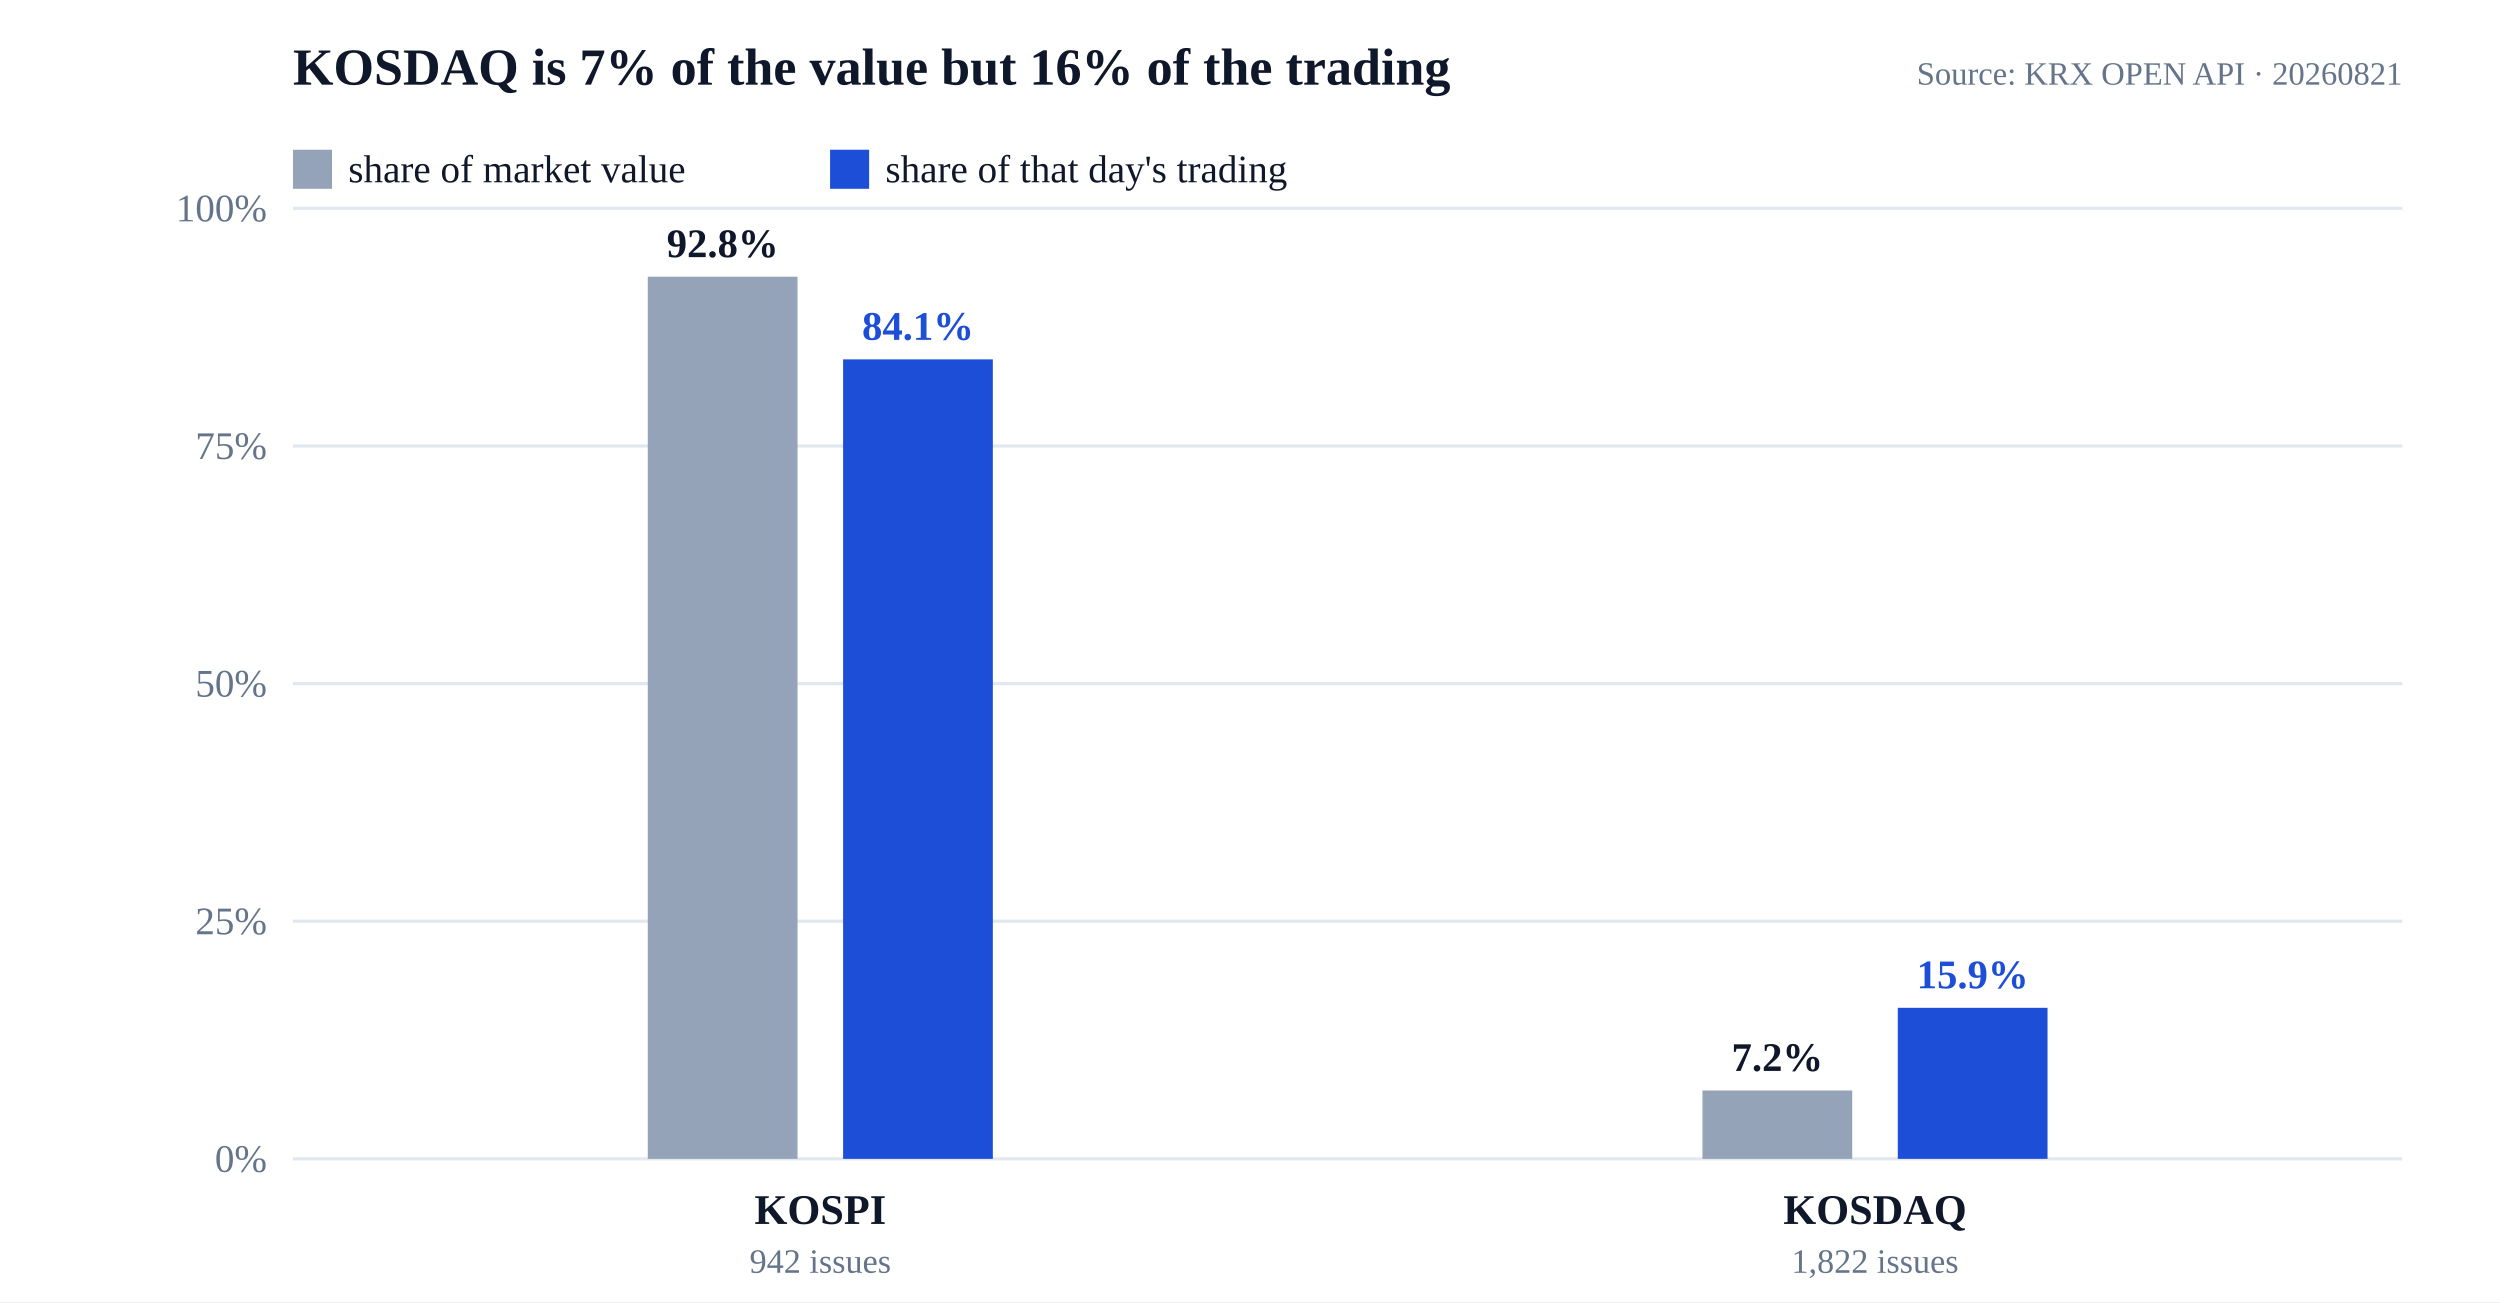
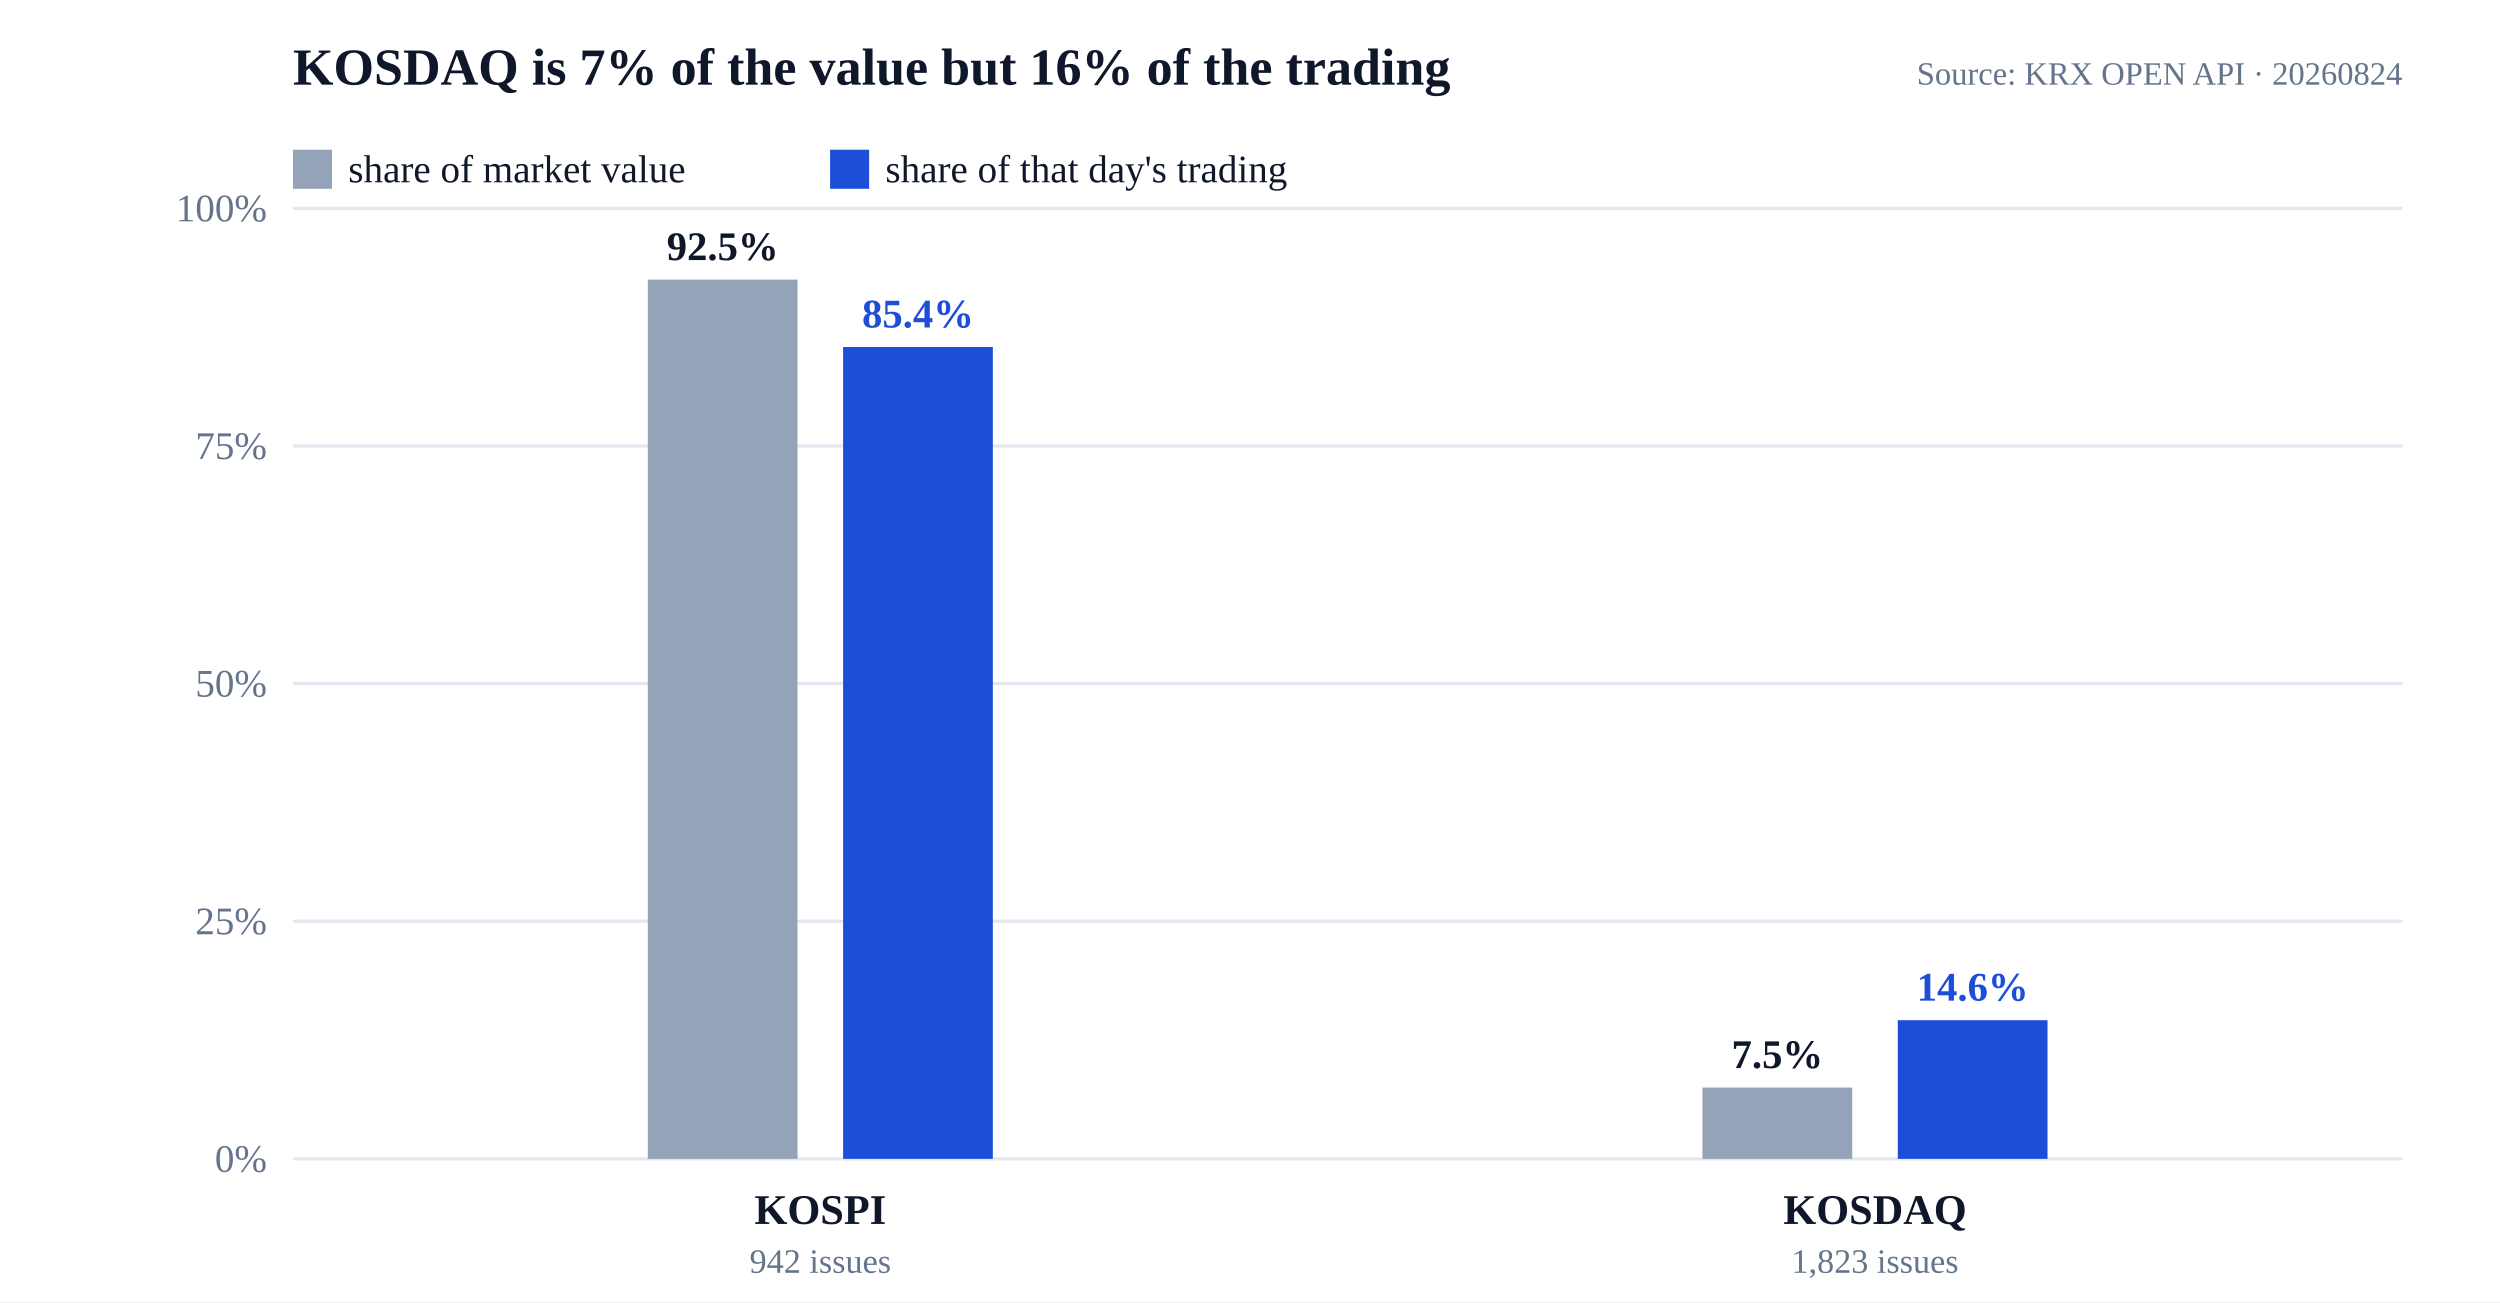
<svg xmlns="http://www.w3.org/2000/svg" viewBox="0 0 768 400" font-family="Georgia,'Times New Roman',serif" role="img" aria-label="KOSPI and KOSDAQ share of market value versus share of daily trading value">
  <rect width="768" height="400" fill="#ffffff" />
  <text x="90" y="26" font-size="16" font-weight="700" fill="#0f172a">KOSDAQ is 7% of the value but 16% of the trading</text>
-   <text x="738" y="26" text-anchor="end" font-size="10" fill="#64748b">Source: KRX OPEN API · 20260821</text>
+   <text x="738" y="26" text-anchor="end" font-size="10" fill="#64748b">Source: KRX OPEN API · 20260824</text>
  <rect x="90" y="46" width="12" height="12" fill="#94a3b8" />
  <text x="107" y="56" font-size="12" fill="#0f172a">share of market value</text>
  <rect x="255" y="46" width="12" height="12" fill="#1d4ed8" />
  <text x="272" y="56" font-size="12" fill="#0f172a">share of that day's trading</text>
  <line x1="90" y1="356" x2="738" y2="356" stroke="#e2e8f0" />
  <text x="82" y="360" text-anchor="end" font-size="12" fill="#64748b">0%</text>
  <line x1="90" y1="283" x2="738" y2="283" stroke="#e2e8f0" />
  <text x="82" y="287" text-anchor="end" font-size="12" fill="#64748b">25%</text>
  <line x1="90" y1="210" x2="738" y2="210" stroke="#e2e8f0" />
  <text x="82" y="214" text-anchor="end" font-size="12" fill="#64748b">50%</text>
  <line x1="90" y1="137" x2="738" y2="137" stroke="#e2e8f0" />
  <text x="82" y="141" text-anchor="end" font-size="12" fill="#64748b">75%</text>
  <line x1="90" y1="64" x2="738" y2="64" stroke="#e2e8f0" />
  <text x="82" y="68" text-anchor="end" font-size="12" fill="#64748b">100%</text>
-   <rect x="199.0" y="85.0" width="46" height="271.0" fill="#94a3b8" />
-   <text x="222.0" y="79.0" text-anchor="middle" font-size="12.5" font-weight="700" fill="#0f172a">92.8%</text>
-   <rect x="259.0" y="110.4" width="46" height="245.6" fill="#1d4ed8" />
-   <text x="282.0" y="104.4" text-anchor="middle" font-size="12.5" font-weight="700" fill="#1d4ed8">84.1%</text>
+   <rect x="199.0" y="85.9" width="46" height="270.1" fill="#94a3b8" />
+   <text x="222.0" y="79.9" text-anchor="middle" font-size="12.5" font-weight="700" fill="#0f172a">92.5%</text>
+   <rect x="259.0" y="106.6" width="46" height="249.4" fill="#1d4ed8" />
+   <text x="282.0" y="100.6" text-anchor="middle" font-size="12.5" font-weight="700" fill="#1d4ed8">85.4%</text>
  <text x="252.0" y="376" text-anchor="middle" font-size="13" font-weight="700" fill="#0f172a">KOSPI</text>
  <text x="252.0" y="391" text-anchor="middle" font-size="10.5" fill="#64748b">942 issues</text>
-   <rect x="523.0" y="335.0" width="46" height="21.0" fill="#94a3b8" />
-   <text x="546.0" y="329.0" text-anchor="middle" font-size="12.5" font-weight="700" fill="#0f172a">7.2%</text>
-   <rect x="583.0" y="309.6" width="46" height="46.4" fill="#1d4ed8" />
-   <text x="606.0" y="303.6" text-anchor="middle" font-size="12.5" font-weight="700" fill="#1d4ed8">15.9%</text>
+   <rect x="523.0" y="334.1" width="46" height="21.9" fill="#94a3b8" />
+   <text x="546.0" y="328.1" text-anchor="middle" font-size="12.5" font-weight="700" fill="#0f172a">7.5%</text>
+   <rect x="583.0" y="313.4" width="46" height="42.6" fill="#1d4ed8" />
+   <text x="606.0" y="307.4" text-anchor="middle" font-size="12.5" font-weight="700" fill="#1d4ed8">14.6%</text>
  <text x="576.0" y="376" text-anchor="middle" font-size="13" font-weight="700" fill="#0f172a">KOSDAQ</text>
-   <text x="576.0" y="391" text-anchor="middle" font-size="10.5" fill="#64748b">1,822 issues</text>
+   <text x="576.0" y="391" text-anchor="middle" font-size="10.5" fill="#64748b">1,823 issues</text>
</svg>
